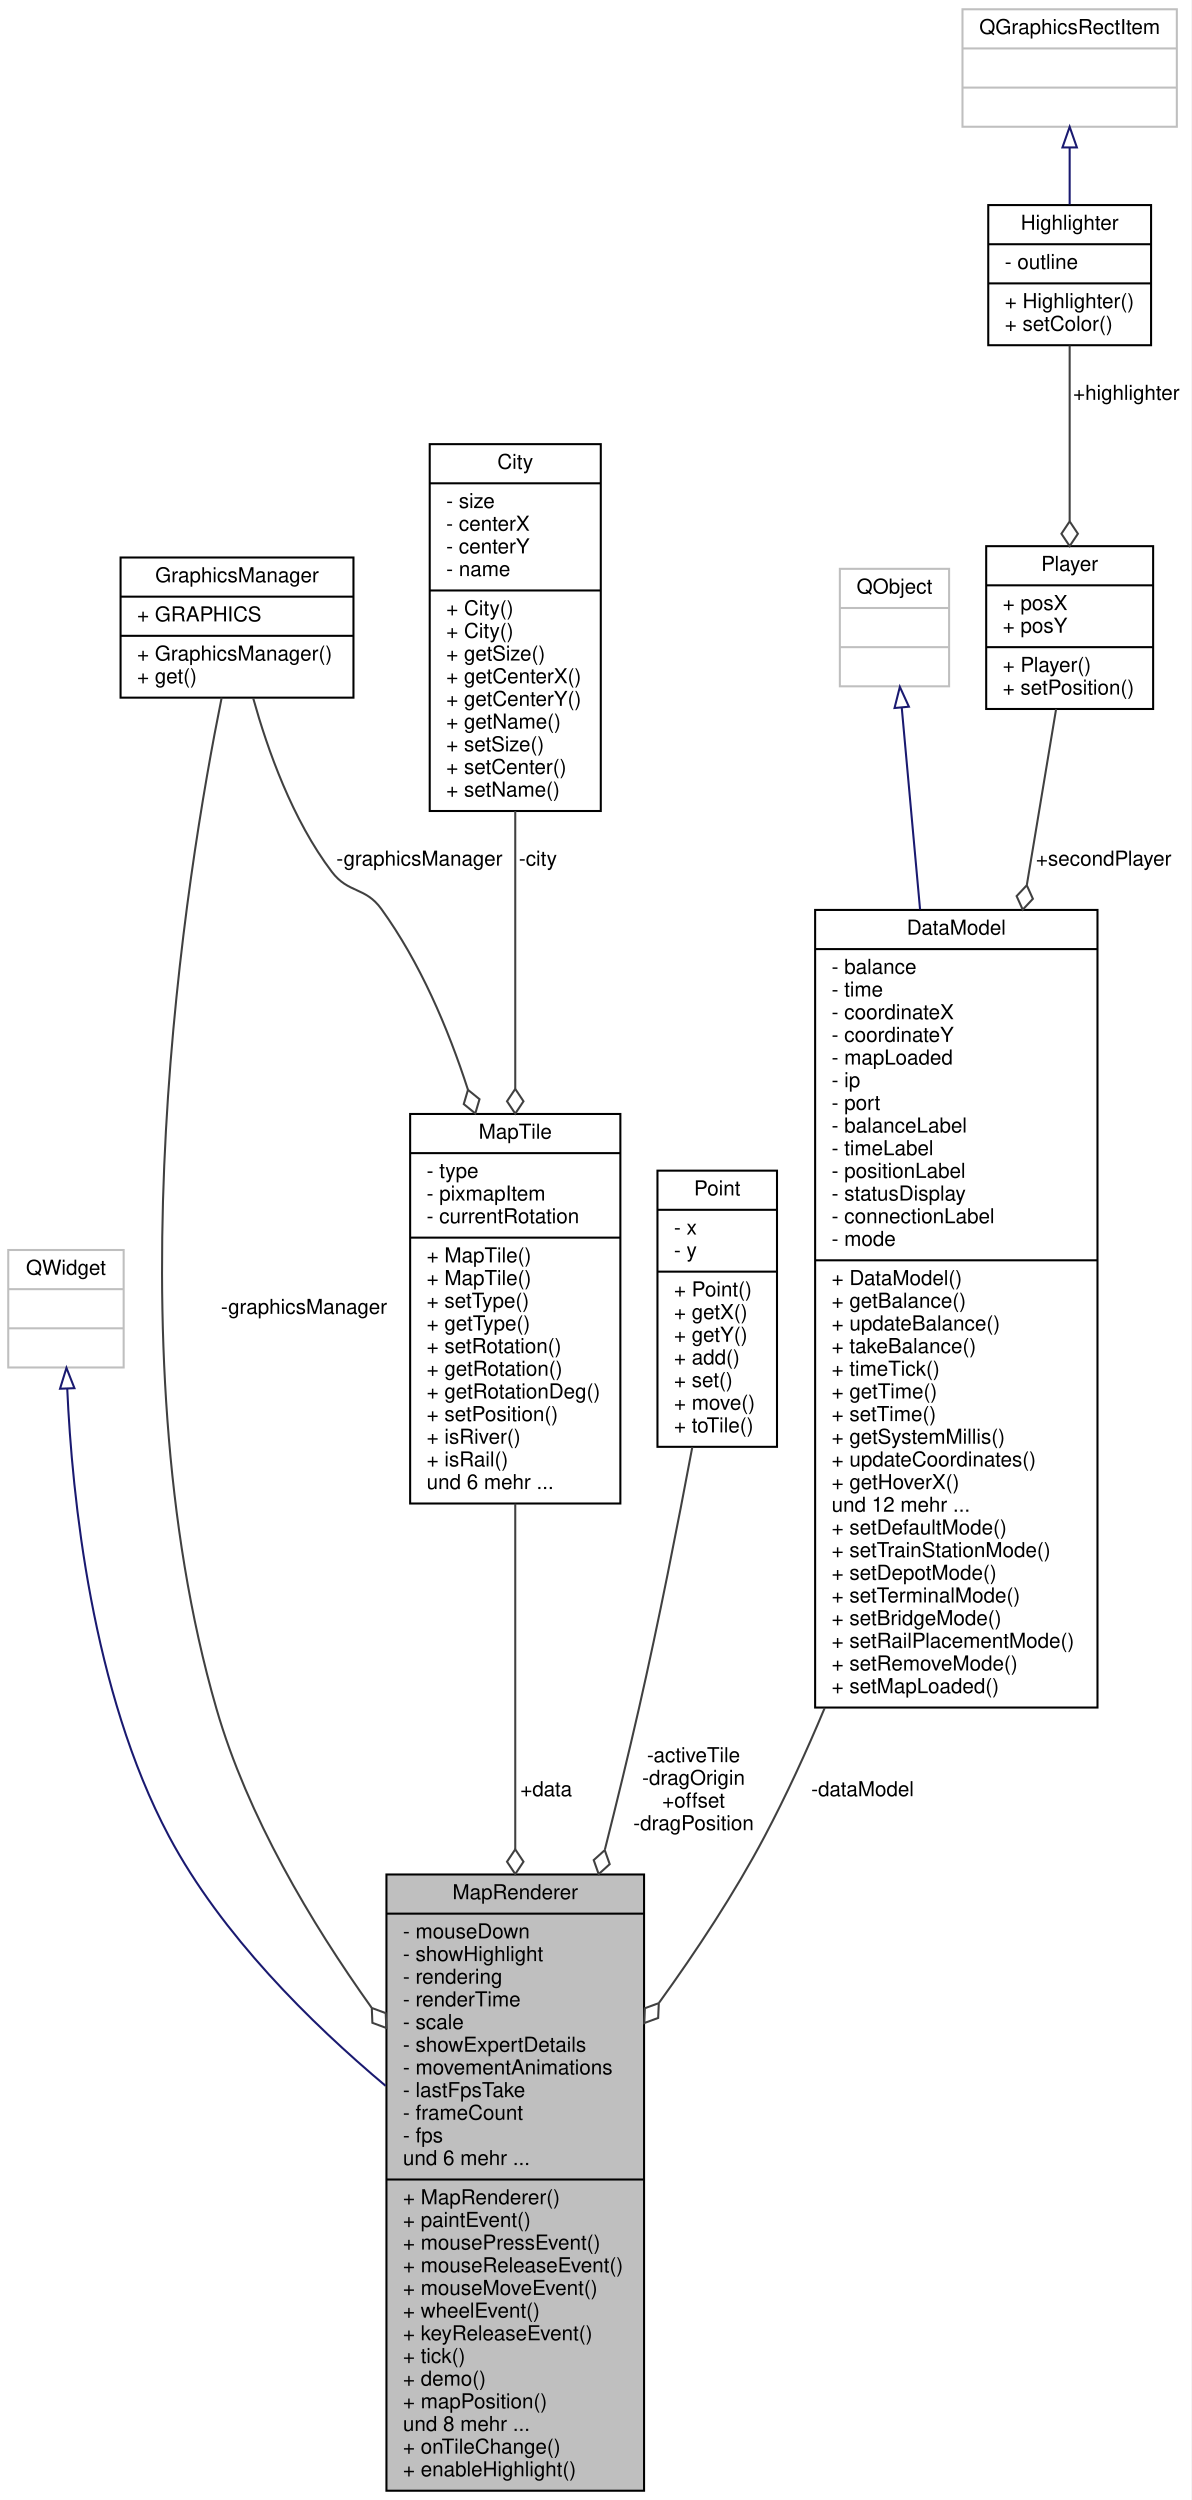
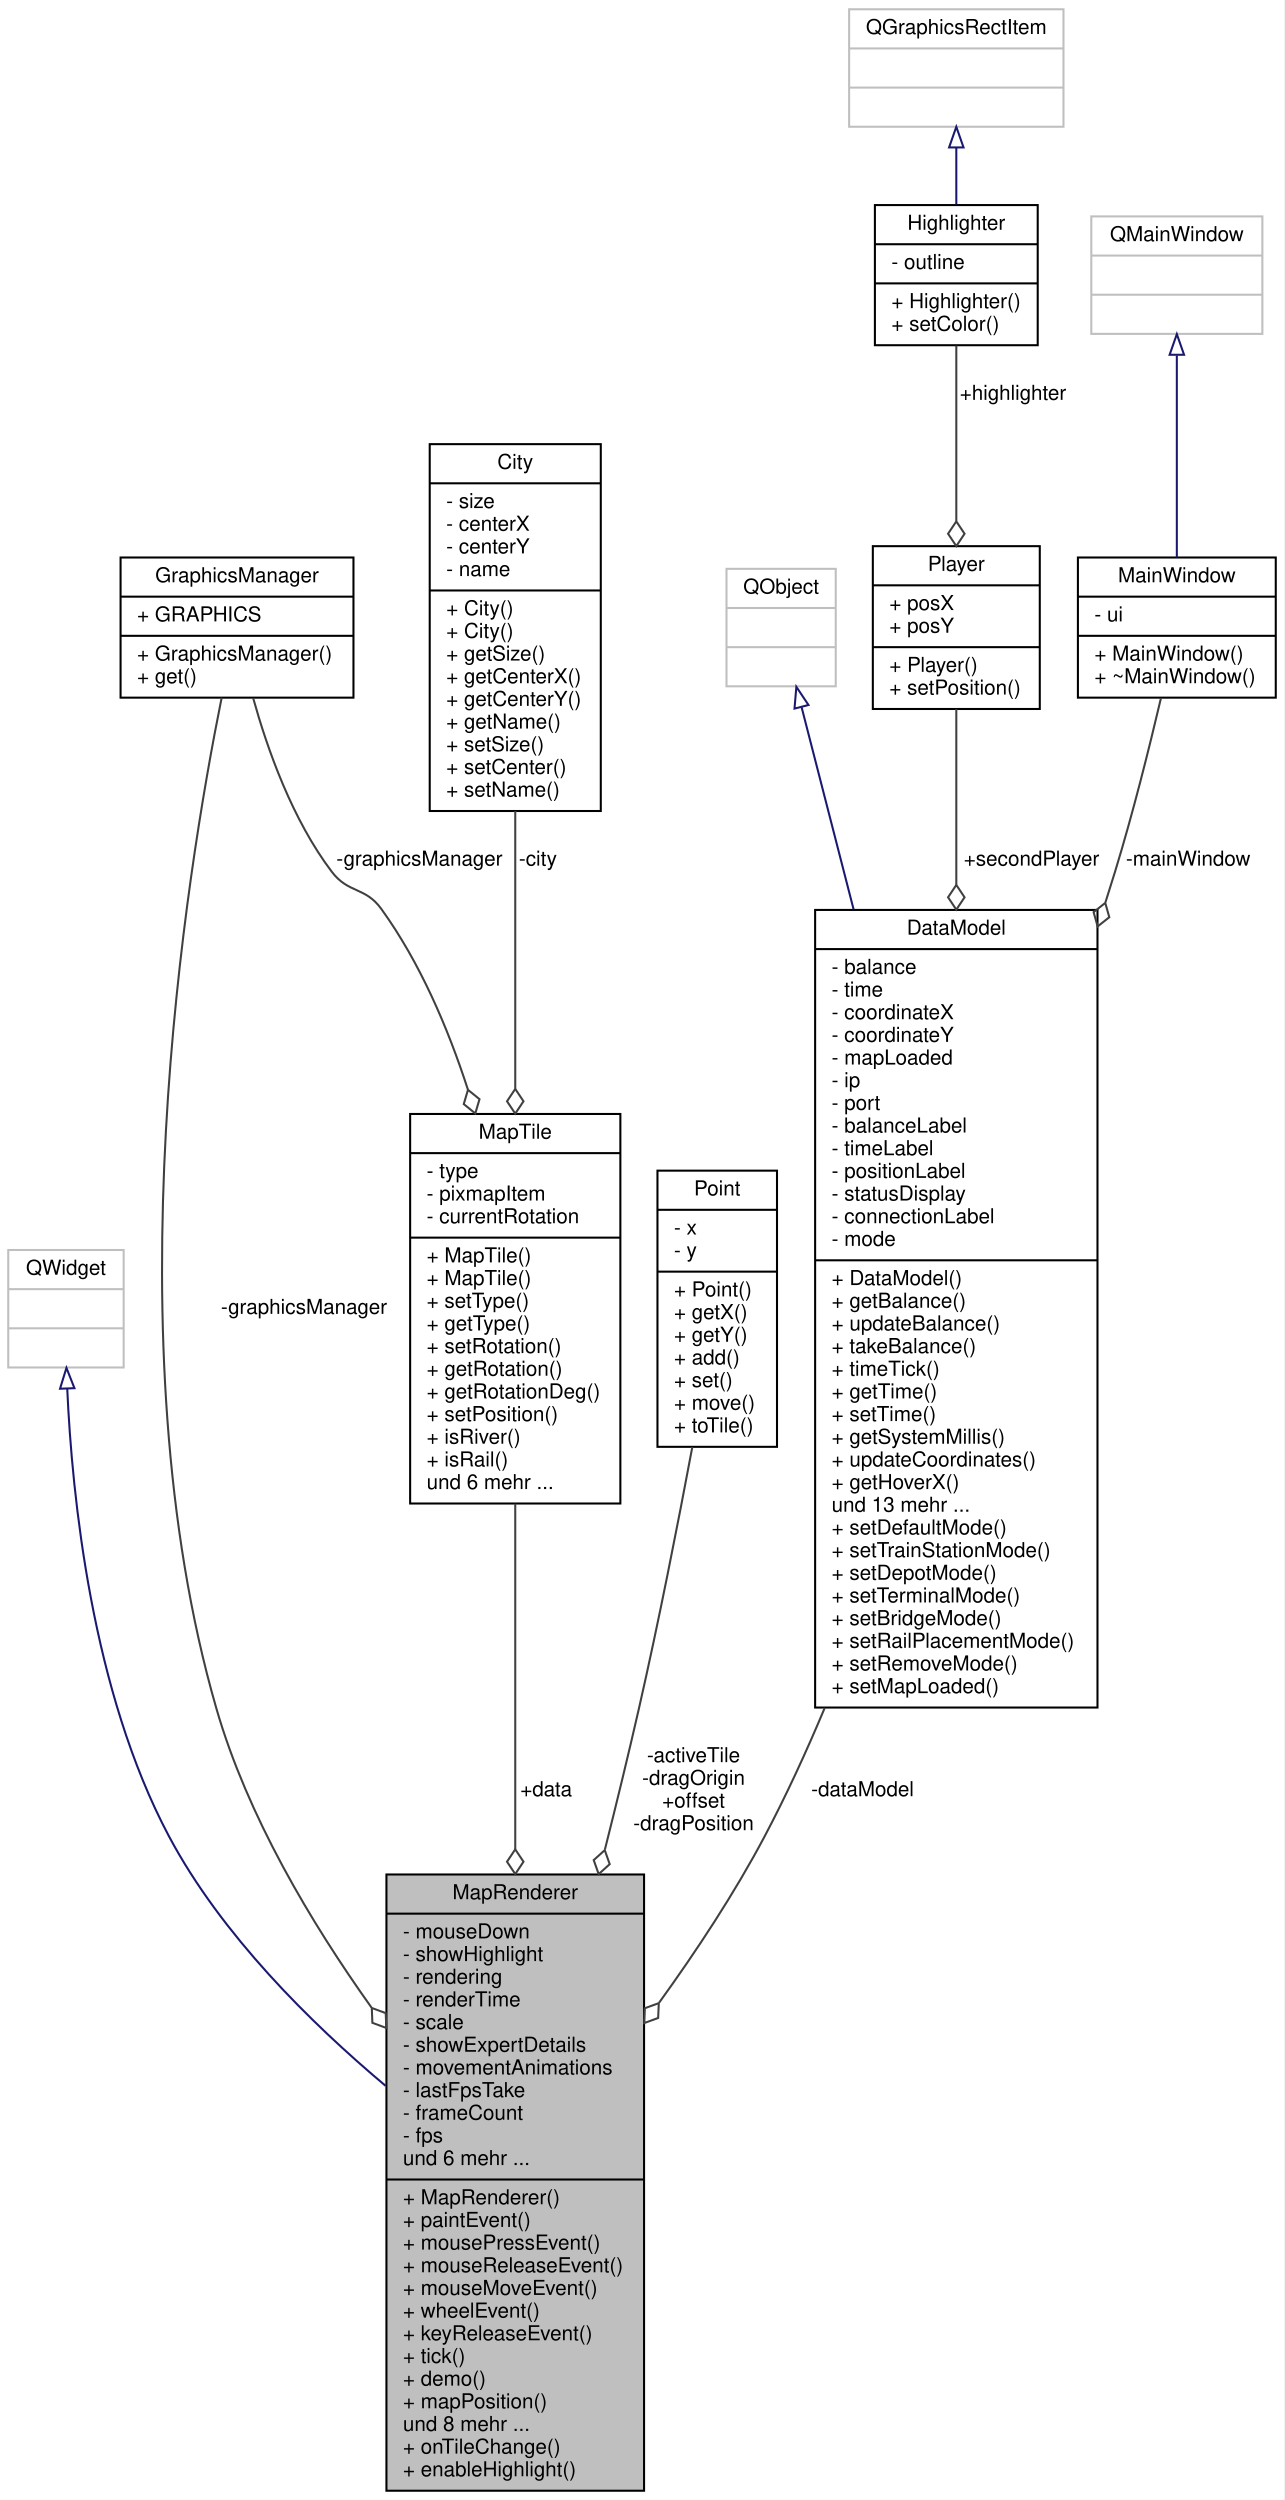
- <svg xmlns="http://www.w3.org/2000/svg" xmlns:xlink="http://www.w3.org/1999/xlink" width="578pt" height="1213pt" viewBox="0.00 0.00 578.00 1213.00">
+ <svg xmlns="http://www.w3.org/2000/svg" xmlns:xlink="http://www.w3.org/1999/xlink" width="623pt" height="1213pt" viewBox="0.00 0.00 623.00 1213.00">
  <g id="graph0" class="graph" transform="scale(1 1) rotate(0) translate(4 1209)">
-     <polygon fill="#ffffff" stroke="transparent" points="-4,4 -4,-1209 574,-1209 574,4 -4,4" />
+     <polygon fill="#ffffff" stroke="transparent" points="-4,4 -4,-1209 619,-1209 619,4 -4,4" />
    <g id="node1" class="node">
      <g id="a_node1">
        <a xlink:title=" ">
          <polygon fill="#bfbfbf" stroke="#000000" points="183.5,-.5 183.5,-299.5 308.5,-299.5 308.5,-.5 183.5,-.5" />
          <text text-anchor="middle" x="246" y="-287.5" font-family="Helvetica,sans-Serif" font-size="10.00" fill="#000000">MapRenderer</text>
          <polyline fill="none" stroke="#000000" points="183.5,-280.5 308.5,-280.5 " />
          <text text-anchor="start" x="191.5" y="-268.5" font-family="Helvetica,sans-Serif" font-size="10.00" fill="#000000">- mouseDown</text>
          <text text-anchor="start" x="191.5" y="-257.5" font-family="Helvetica,sans-Serif" font-size="10.00" fill="#000000">- showHighlight</text>
          <text text-anchor="start" x="191.5" y="-246.5" font-family="Helvetica,sans-Serif" font-size="10.00" fill="#000000">- rendering</text>
          <text text-anchor="start" x="191.5" y="-235.5" font-family="Helvetica,sans-Serif" font-size="10.00" fill="#000000">- renderTime</text>
          <text text-anchor="start" x="191.5" y="-224.5" font-family="Helvetica,sans-Serif" font-size="10.00" fill="#000000">- scale</text>
          <text text-anchor="start" x="191.5" y="-213.5" font-family="Helvetica,sans-Serif" font-size="10.00" fill="#000000">- showExpertDetails</text>
          <text text-anchor="start" x="191.5" y="-202.5" font-family="Helvetica,sans-Serif" font-size="10.00" fill="#000000">- movementAnimations</text>
          <text text-anchor="start" x="191.5" y="-191.5" font-family="Helvetica,sans-Serif" font-size="10.00" fill="#000000">- lastFpsTake</text>
          <text text-anchor="start" x="191.5" y="-180.5" font-family="Helvetica,sans-Serif" font-size="10.00" fill="#000000">- frameCount</text>
          <text text-anchor="start" x="191.5" y="-169.5" font-family="Helvetica,sans-Serif" font-size="10.00" fill="#000000">- fps</text>
          <text text-anchor="start" x="191.5" y="-158.5" font-family="Helvetica,sans-Serif" font-size="10.00" fill="#000000">und 6 mehr ...</text>
          <polyline fill="none" stroke="#000000" points="183.5,-151.5 308.5,-151.5 " />
          <text text-anchor="start" x="191.5" y="-139.5" font-family="Helvetica,sans-Serif" font-size="10.00" fill="#000000">+ MapRenderer()</text>
          <text text-anchor="start" x="191.5" y="-128.5" font-family="Helvetica,sans-Serif" font-size="10.00" fill="#000000">+ paintEvent()</text>
          <text text-anchor="start" x="191.5" y="-117.5" font-family="Helvetica,sans-Serif" font-size="10.00" fill="#000000">+ mousePressEvent()</text>
          <text text-anchor="start" x="191.5" y="-106.5" font-family="Helvetica,sans-Serif" font-size="10.00" fill="#000000">+ mouseReleaseEvent()</text>
          <text text-anchor="start" x="191.5" y="-95.5" font-family="Helvetica,sans-Serif" font-size="10.00" fill="#000000">+ mouseMoveEvent()</text>
          <text text-anchor="start" x="191.5" y="-84.5" font-family="Helvetica,sans-Serif" font-size="10.00" fill="#000000">+ wheelEvent()</text>
          <text text-anchor="start" x="191.5" y="-73.5" font-family="Helvetica,sans-Serif" font-size="10.00" fill="#000000">+ keyReleaseEvent()</text>
          <text text-anchor="start" x="191.5" y="-62.5" font-family="Helvetica,sans-Serif" font-size="10.00" fill="#000000">+ tick()</text>
          <text text-anchor="start" x="191.5" y="-51.5" font-family="Helvetica,sans-Serif" font-size="10.00" fill="#000000">+ demo()</text>
          <text text-anchor="start" x="191.5" y="-40.5" font-family="Helvetica,sans-Serif" font-size="10.00" fill="#000000">+ mapPosition()</text>
          <text text-anchor="start" x="191.5" y="-29.5" font-family="Helvetica,sans-Serif" font-size="10.00" fill="#000000">und 8 mehr ...</text>
          <text text-anchor="start" x="191.5" y="-18.5" font-family="Helvetica,sans-Serif" font-size="10.00" fill="#000000">+ onTileChange()</text>
          <text text-anchor="start" x="191.5" y="-7.5" font-family="Helvetica,sans-Serif" font-size="10.00" fill="#000000">+ enableHighlight()</text>
        </a>
      </g>
    </g>
    <g id="node2" class="node">
      <g id="a_node2">
        <a xlink:title=" ">
          <polygon fill="#ffffff" stroke="#bfbfbf" points="0,-545.5 0,-602.5 56,-602.5 56,-545.5 0,-545.5" />
          <text text-anchor="middle" x="28" y="-590.5" font-family="Helvetica,sans-Serif" font-size="10.00" fill="#000000">QWidget</text>
          <polyline fill="none" stroke="#bfbfbf" points="0,-583.5 56,-583.5 " />
          <text text-anchor="middle" x="28" y="-571.5" font-family="Helvetica,sans-Serif" font-size="10.00" fill="#000000"> </text>
          <polyline fill="none" stroke="#bfbfbf" points="0,-564.5 56,-564.5 " />
          <text text-anchor="middle" x="28" y="-552.5" font-family="Helvetica,sans-Serif" font-size="10.00" fill="#000000"> </text>
        </a>
      </g>
    </g>
    <g id="edge1" class="edge">
      <path fill="none" stroke="#191970" d="M28.63,-535.132C30.975,-482.846 40.576,-388.308 78,-318 103.389,-270.301 146.786,-227.428 183.112,-196.931" />
      <polygon fill="none" stroke="#191970" points="25.125,-535.189 28.242,-545.316 32.12,-535.456 25.125,-535.189" />
    </g>
    <g id="node3" class="node">
      <g id="a_node3">
        <a xlink:href="classMapTile.html" target="_top" xlink:title=" ">
          <polygon fill="#ffffff" stroke="#000000" points="195,-479.5 195,-668.5 297,-668.5 297,-479.5 195,-479.5" />
          <text text-anchor="middle" x="246" y="-656.5" font-family="Helvetica,sans-Serif" font-size="10.00" fill="#000000">MapTile</text>
          <polyline fill="none" stroke="#000000" points="195,-649.5 297,-649.5 " />
          <text text-anchor="start" x="203" y="-637.5" font-family="Helvetica,sans-Serif" font-size="10.00" fill="#000000">- type</text>
          <text text-anchor="start" x="203" y="-626.5" font-family="Helvetica,sans-Serif" font-size="10.00" fill="#000000">- pixmapItem</text>
          <text text-anchor="start" x="203" y="-615.5" font-family="Helvetica,sans-Serif" font-size="10.00" fill="#000000">- currentRotation</text>
          <polyline fill="none" stroke="#000000" points="195,-608.5 297,-608.5 " />
          <text text-anchor="start" x="203" y="-596.5" font-family="Helvetica,sans-Serif" font-size="10.00" fill="#000000">+ MapTile()</text>
          <text text-anchor="start" x="203" y="-585.5" font-family="Helvetica,sans-Serif" font-size="10.00" fill="#000000">+ MapTile()</text>
          <text text-anchor="start" x="203" y="-574.5" font-family="Helvetica,sans-Serif" font-size="10.00" fill="#000000">+ setType()</text>
          <text text-anchor="start" x="203" y="-563.5" font-family="Helvetica,sans-Serif" font-size="10.00" fill="#000000">+ getType()</text>
          <text text-anchor="start" x="203" y="-552.5" font-family="Helvetica,sans-Serif" font-size="10.00" fill="#000000">+ setRotation()</text>
          <text text-anchor="start" x="203" y="-541.5" font-family="Helvetica,sans-Serif" font-size="10.00" fill="#000000">+ getRotation()</text>
          <text text-anchor="start" x="203" y="-530.5" font-family="Helvetica,sans-Serif" font-size="10.00" fill="#000000">+ getRotationDeg()</text>
          <text text-anchor="start" x="203" y="-519.5" font-family="Helvetica,sans-Serif" font-size="10.00" fill="#000000">+ setPosition()</text>
          <text text-anchor="start" x="203" y="-508.5" font-family="Helvetica,sans-Serif" font-size="10.00" fill="#000000">+ isRiver()</text>
          <text text-anchor="start" x="203" y="-497.5" font-family="Helvetica,sans-Serif" font-size="10.00" fill="#000000">+ isRail()</text>
          <text text-anchor="start" x="203" y="-486.5" font-family="Helvetica,sans-Serif" font-size="10.00" fill="#000000">und 6 mehr ...</text>
        </a>
      </g>
    </g>
    <g id="edge2" class="edge">
      <path fill="none" stroke="#404040" d="M246,-479.374C246,-430.042 246,-368.329 246,-311.698" />
      <polygon fill="none" stroke="#404040" points="246,-311.697 242,-305.697 246,-299.697 250,-305.697 246,-311.697" />
      <text text-anchor="middle" x="261" y="-337.5" font-family="Helvetica,sans-Serif" font-size="10.00" fill="#000000"> +data</text>
    </g>
    <g id="node4" class="node">
      <g id="a_node4">
        <a xlink:href="classGraphicsManager.html" target="_top" xlink:title=" ">
          <polygon fill="#ffffff" stroke="#000000" points="54.5,-870.5 54.5,-938.5 167.5,-938.5 167.5,-870.5 54.5,-870.5" />
          <text text-anchor="middle" x="111" y="-926.5" font-family="Helvetica,sans-Serif" font-size="10.00" fill="#000000">GraphicsManager</text>
          <polyline fill="none" stroke="#000000" points="54.5,-919.5 167.5,-919.5 " />
          <text text-anchor="start" x="62.5" y="-907.5" font-family="Helvetica,sans-Serif" font-size="10.00" fill="#000000">+ GRAPHICS</text>
          <polyline fill="none" stroke="#000000" points="54.5,-900.5 167.5,-900.5 " />
          <text text-anchor="start" x="62.5" y="-888.5" font-family="Helvetica,sans-Serif" font-size="10.00" fill="#000000">+ GraphicsManager()</text>
          <text text-anchor="start" x="62.5" y="-877.5" font-family="Helvetica,sans-Serif" font-size="10.00" fill="#000000">+ get()</text>
        </a>
      </g>
    </g>
    <g id="edge5" class="edge">
      <path fill="none" stroke="#404040" d="M103.547,-870.463C86.4,-785.576 49.432,-558.494 101,-380 116.069,-327.841 146.867,-276.124 176.218,-234.98" />
      <polygon fill="none" stroke="#404040" points="176.393,-234.738 176.678,-227.532 183.439,-225.024 183.154,-232.229 176.393,-234.738" />
      <text text-anchor="middle" x="143.5" y="-571.5" font-family="Helvetica,sans-Serif" font-size="10.00" fill="#000000"> -graphicsManager</text>
    </g>
    <g id="edge3" class="edge">
      <path fill="none" stroke="#404040" d="M118.83,-870.316C125.813,-845.174 137.932,-811.146 157,-786 165.056,-775.376 173.196,-778.811 181,-768 199.713,-742.08 213.302,-710.406 223.057,-680.229" />
      <polygon fill="none" stroke="#404040" points="223.062,-680.214 221.015,-673.3 226.611,-668.751 228.657,-675.666 223.062,-680.214" />
      <text text-anchor="middle" x="199.5" y="-789" font-family="Helvetica,sans-Serif" font-size="10.00" fill="#000000"> -graphicsManager</text>
    </g>
    <g id="node5" class="node">
      <g id="a_node5">
        <a xlink:href="classCity.html" target="_top" xlink:title=" ">
          <polygon fill="#ffffff" stroke="#000000" points="204.5,-815.5 204.5,-993.5 287.5,-993.5 287.5,-815.5 204.5,-815.5" />
          <text text-anchor="middle" x="246" y="-981.5" font-family="Helvetica,sans-Serif" font-size="10.00" fill="#000000">City</text>
          <polyline fill="none" stroke="#000000" points="204.5,-974.5 287.5,-974.5 " />
          <text text-anchor="start" x="212.5" y="-962.5" font-family="Helvetica,sans-Serif" font-size="10.00" fill="#000000">- size</text>
          <text text-anchor="start" x="212.5" y="-951.5" font-family="Helvetica,sans-Serif" font-size="10.00" fill="#000000">- centerX</text>
          <text text-anchor="start" x="212.5" y="-940.5" font-family="Helvetica,sans-Serif" font-size="10.00" fill="#000000">- centerY</text>
          <text text-anchor="start" x="212.5" y="-929.5" font-family="Helvetica,sans-Serif" font-size="10.00" fill="#000000">- name</text>
          <polyline fill="none" stroke="#000000" points="204.5,-922.5 287.5,-922.5 " />
          <text text-anchor="start" x="212.5" y="-910.5" font-family="Helvetica,sans-Serif" font-size="10.00" fill="#000000">+ City()</text>
          <text text-anchor="start" x="212.5" y="-899.5" font-family="Helvetica,sans-Serif" font-size="10.00" fill="#000000">+ City()</text>
          <text text-anchor="start" x="212.5" y="-888.5" font-family="Helvetica,sans-Serif" font-size="10.00" fill="#000000">+ getSize()</text>
          <text text-anchor="start" x="212.5" y="-877.5" font-family="Helvetica,sans-Serif" font-size="10.00" fill="#000000">+ getCenterX()</text>
          <text text-anchor="start" x="212.5" y="-866.5" font-family="Helvetica,sans-Serif" font-size="10.00" fill="#000000">+ getCenterY()</text>
          <text text-anchor="start" x="212.5" y="-855.5" font-family="Helvetica,sans-Serif" font-size="10.00" fill="#000000">+ getName()</text>
          <text text-anchor="start" x="212.5" y="-844.5" font-family="Helvetica,sans-Serif" font-size="10.00" fill="#000000">+ setSize()</text>
          <text text-anchor="start" x="212.5" y="-833.5" font-family="Helvetica,sans-Serif" font-size="10.00" fill="#000000">+ setCenter()</text>
          <text text-anchor="start" x="212.5" y="-822.5" font-family="Helvetica,sans-Serif" font-size="10.00" fill="#000000">+ setName()</text>
        </a>
      </g>
    </g>
    <g id="edge4" class="edge">
      <path fill="none" stroke="#404040" d="M246,-815.497C246,-773.992 246,-724.267 246,-680.755" />
      <polygon fill="none" stroke="#404040" points="246,-680.659 242,-674.659 246,-668.659 250,-674.659 246,-680.659" />
      <text text-anchor="middle" x="257" y="-789" font-family="Helvetica,sans-Serif" font-size="10.00" fill="#000000"> -city</text>
    </g>
    <g id="node6" class="node">
      <g id="a_node6">
        <a xlink:href="classPoint.html" target="_top" xlink:title=" ">
          <polygon fill="#ffffff" stroke="#000000" points="315,-507 315,-641 373,-641 373,-507 315,-507" />
          <text text-anchor="middle" x="344" y="-629" font-family="Helvetica,sans-Serif" font-size="10.00" fill="#000000">Point</text>
          <polyline fill="none" stroke="#000000" points="315,-622 373,-622 " />
          <text text-anchor="start" x="323" y="-610" font-family="Helvetica,sans-Serif" font-size="10.00" fill="#000000">- x</text>
          <text text-anchor="start" x="323" y="-599" font-family="Helvetica,sans-Serif" font-size="10.00" fill="#000000">- y</text>
          <polyline fill="none" stroke="#000000" points="315,-592 373,-592 " />
          <text text-anchor="start" x="323" y="-580" font-family="Helvetica,sans-Serif" font-size="10.00" fill="#000000">+ Point()</text>
          <text text-anchor="start" x="323" y="-569" font-family="Helvetica,sans-Serif" font-size="10.00" fill="#000000">+ getX()</text>
          <text text-anchor="start" x="323" y="-558" font-family="Helvetica,sans-Serif" font-size="10.00" fill="#000000">+ getY()</text>
          <text text-anchor="start" x="323" y="-547" font-family="Helvetica,sans-Serif" font-size="10.00" fill="#000000">+ add()</text>
          <text text-anchor="start" x="323" y="-536" font-family="Helvetica,sans-Serif" font-size="10.00" fill="#000000">+ set()</text>
          <text text-anchor="start" x="323" y="-525" font-family="Helvetica,sans-Serif" font-size="10.00" fill="#000000">+ move()</text>
          <text text-anchor="start" x="323" y="-514" font-family="Helvetica,sans-Serif" font-size="10.00" fill="#000000">+ toTile()</text>
        </a>
      </g>
    </g>
    <g id="edge6" class="edge">
      <path fill="none" stroke="#404040" d="M331.912,-506.896C324.9,-469.438 315.58,-421.993 306,-380 300.939,-357.816 295.274,-334.518 289.501,-311.616" />
      <polygon fill="none" stroke="#404040" points="289.425,-311.315 284.073,-306.483 286.475,-299.683 291.827,-304.516 289.425,-311.315" />
      <text text-anchor="middle" x="332.5" y="-354" font-family="Helvetica,sans-Serif" font-size="10.00" fill="#000000"> -activeTile</text>
      <text text-anchor="middle" x="332.5" y="-343" font-family="Helvetica,sans-Serif" font-size="10.00" fill="#000000">-dragOrigin</text>
      <text text-anchor="middle" x="332.5" y="-332" font-family="Helvetica,sans-Serif" font-size="10.00" fill="#000000">+offset</text>
      <text text-anchor="middle" x="332.5" y="-321" font-family="Helvetica,sans-Serif" font-size="10.00" fill="#000000">-dragPosition</text>
    </g>
    <g id="node7" class="node">
      <g id="a_node7">
        <a xlink:href="classDataModel.html" target="_top" xlink:title=" ">
          <polygon fill="#ffffff" stroke="#000000" points="391.5,-380.5 391.5,-767.5 528.5,-767.5 528.5,-380.5 391.5,-380.5" />
          <text text-anchor="middle" x="460" y="-755.5" font-family="Helvetica,sans-Serif" font-size="10.00" fill="#000000">DataModel</text>
          <polyline fill="none" stroke="#000000" points="391.5,-748.5 528.5,-748.5 " />
          <text text-anchor="start" x="399.5" y="-736.5" font-family="Helvetica,sans-Serif" font-size="10.00" fill="#000000">- balance</text>
          <text text-anchor="start" x="399.5" y="-725.5" font-family="Helvetica,sans-Serif" font-size="10.00" fill="#000000">- time</text>
          <text text-anchor="start" x="399.5" y="-714.5" font-family="Helvetica,sans-Serif" font-size="10.00" fill="#000000">- coordinateX</text>
          <text text-anchor="start" x="399.5" y="-703.5" font-family="Helvetica,sans-Serif" font-size="10.00" fill="#000000">- coordinateY</text>
          <text text-anchor="start" x="399.5" y="-692.5" font-family="Helvetica,sans-Serif" font-size="10.00" fill="#000000">- mapLoaded</text>
          <text text-anchor="start" x="399.5" y="-681.5" font-family="Helvetica,sans-Serif" font-size="10.00" fill="#000000">- ip</text>
          <text text-anchor="start" x="399.5" y="-670.5" font-family="Helvetica,sans-Serif" font-size="10.00" fill="#000000">- port</text>
          <text text-anchor="start" x="399.5" y="-659.5" font-family="Helvetica,sans-Serif" font-size="10.00" fill="#000000">- balanceLabel</text>
          <text text-anchor="start" x="399.5" y="-648.5" font-family="Helvetica,sans-Serif" font-size="10.00" fill="#000000">- timeLabel</text>
          <text text-anchor="start" x="399.5" y="-637.5" font-family="Helvetica,sans-Serif" font-size="10.00" fill="#000000">- positionLabel</text>
          <text text-anchor="start" x="399.5" y="-626.5" font-family="Helvetica,sans-Serif" font-size="10.00" fill="#000000">- statusDisplay</text>
          <text text-anchor="start" x="399.5" y="-615.5" font-family="Helvetica,sans-Serif" font-size="10.00" fill="#000000">- connectionLabel</text>
          <text text-anchor="start" x="399.5" y="-604.5" font-family="Helvetica,sans-Serif" font-size="10.00" fill="#000000">- mode</text>
          <polyline fill="none" stroke="#000000" points="391.5,-597.5 528.5,-597.5 " />
          <text text-anchor="start" x="399.5" y="-585.5" font-family="Helvetica,sans-Serif" font-size="10.00" fill="#000000">+ DataModel()</text>
          <text text-anchor="start" x="399.5" y="-574.5" font-family="Helvetica,sans-Serif" font-size="10.00" fill="#000000">+ getBalance()</text>
          <text text-anchor="start" x="399.5" y="-563.5" font-family="Helvetica,sans-Serif" font-size="10.00" fill="#000000">+ updateBalance()</text>
          <text text-anchor="start" x="399.5" y="-552.5" font-family="Helvetica,sans-Serif" font-size="10.00" fill="#000000">+ takeBalance()</text>
          <text text-anchor="start" x="399.5" y="-541.5" font-family="Helvetica,sans-Serif" font-size="10.00" fill="#000000">+ timeTick()</text>
          <text text-anchor="start" x="399.5" y="-530.5" font-family="Helvetica,sans-Serif" font-size="10.00" fill="#000000">+ getTime()</text>
          <text text-anchor="start" x="399.5" y="-519.5" font-family="Helvetica,sans-Serif" font-size="10.00" fill="#000000">+ setTime()</text>
          <text text-anchor="start" x="399.5" y="-508.5" font-family="Helvetica,sans-Serif" font-size="10.00" fill="#000000">+ getSystemMillis()</text>
          <text text-anchor="start" x="399.5" y="-497.5" font-family="Helvetica,sans-Serif" font-size="10.00" fill="#000000">+ updateCoordinates()</text>
          <text text-anchor="start" x="399.5" y="-486.5" font-family="Helvetica,sans-Serif" font-size="10.00" fill="#000000">+ getHoverX()</text>
-           <text text-anchor="start" x="399.5" y="-475.5" font-family="Helvetica,sans-Serif" font-size="10.00" fill="#000000">und 12 mehr ...</text>
+           <text text-anchor="start" x="399.5" y="-475.5" font-family="Helvetica,sans-Serif" font-size="10.00" fill="#000000">und 13 mehr ...</text>
          <text text-anchor="start" x="399.5" y="-464.5" font-family="Helvetica,sans-Serif" font-size="10.00" fill="#000000">+ setDefaultMode()</text>
          <text text-anchor="start" x="399.5" y="-453.5" font-family="Helvetica,sans-Serif" font-size="10.00" fill="#000000">+ setTrainStationMode()</text>
          <text text-anchor="start" x="399.5" y="-442.5" font-family="Helvetica,sans-Serif" font-size="10.00" fill="#000000">+ setDepotMode()</text>
          <text text-anchor="start" x="399.5" y="-431.5" font-family="Helvetica,sans-Serif" font-size="10.00" fill="#000000">+ setTerminalMode()</text>
          <text text-anchor="start" x="399.5" y="-420.5" font-family="Helvetica,sans-Serif" font-size="10.00" fill="#000000">+ setBridgeMode()</text>
          <text text-anchor="start" x="399.5" y="-409.5" font-family="Helvetica,sans-Serif" font-size="10.00" fill="#000000">+ setRailPlacementMode()</text>
          <text text-anchor="start" x="399.5" y="-398.5" font-family="Helvetica,sans-Serif" font-size="10.00" fill="#000000">+ setRemoveMode()</text>
          <text text-anchor="start" x="399.5" y="-387.5" font-family="Helvetica,sans-Serif" font-size="10.00" fill="#000000">+ setMapLoaded()</text>
        </a>
      </g>
    </g>
    <g id="edge7" class="edge">
      <path fill="none" stroke="#404040" d="M396.165,-380.345C387.198,-358.934 377.442,-337.752 367,-318 352.466,-290.508 333.936,-262.411 315.771,-237.257" />
      <polygon fill="none" stroke="#404040" points="315.649,-237.09 308.879,-234.608 308.566,-227.404 315.337,-229.886 315.649,-237.09" />
      <text text-anchor="middle" x="414.5" y="-337.5" font-family="Helvetica,sans-Serif" font-size="10.00" fill="#000000"> -dataModel</text>
    </g>
    <g id="node8" class="node">
      <g id="a_node8">
        <a xlink:title=" ">
-           <polygon fill="#ffffff" stroke="#bfbfbf" points="403.5,-876 403.5,-933 456.5,-933 456.5,-876 403.5,-876" />
-           <text text-anchor="middle" x="430" y="-921" font-family="Helvetica,sans-Serif" font-size="10.00" fill="#000000">QObject</text>
-           <polyline fill="none" stroke="#bfbfbf" points="403.5,-914 456.5,-914 " />
-           <text text-anchor="middle" x="430" y="-902" font-family="Helvetica,sans-Serif" font-size="10.00" fill="#000000"> </text>
-           <polyline fill="none" stroke="#bfbfbf" points="403.5,-895 456.5,-895 " />
-           <text text-anchor="middle" x="430" y="-883" font-family="Helvetica,sans-Serif" font-size="10.00" fill="#000000"> </text>
+           <polygon fill="#ffffff" stroke="#bfbfbf" points="348.5,-876 348.5,-933 401.5,-933 401.5,-876 348.5,-876" />
+           <text text-anchor="middle" x="375" y="-921" font-family="Helvetica,sans-Serif" font-size="10.00" fill="#000000">QObject</text>
+           <polyline fill="none" stroke="#bfbfbf" points="348.5,-914 401.5,-914 " />
+           <text text-anchor="middle" x="375" y="-902" font-family="Helvetica,sans-Serif" font-size="10.00" fill="#000000"> </text>
+           <polyline fill="none" stroke="#bfbfbf" points="348.5,-895 401.5,-895 " />
+           <text text-anchor="middle" x="375" y="-883" font-family="Helvetica,sans-Serif" font-size="10.00" fill="#000000"> </text>
        </a>
      </g>
    </g>
    <g id="edge8" class="edge">
-       <path fill="none" stroke="#191970" d="M433.54,-865.502C435.842,-840.138 439.036,-804.957 442.409,-767.79" />
-       <polygon fill="none" stroke="#191970" points="430.028,-865.473 432.61,-875.749 437,-866.106 430.028,-865.473" />
+       <path fill="none" stroke="#191970" d="M384.942,-865.841C391.472,-840.452 400.558,-805.123 410.16,-767.79" />
+       <polygon fill="none" stroke="#191970" points="381.496,-865.192 382.394,-875.749 388.275,-866.935 381.496,-865.192" />
    </g>
    <g id="node9" class="node">
      <g id="a_node9">
        <a xlink:href="classPlayer.html" target="_top" xlink:title=" ">
-           <polygon fill="#ffffff" stroke="#000000" points="474.5,-865 474.5,-944 555.5,-944 555.5,-865 474.5,-865" />
-           <text text-anchor="middle" x="515" y="-932" font-family="Helvetica,sans-Serif" font-size="10.00" fill="#000000">Player</text>
-           <polyline fill="none" stroke="#000000" points="474.5,-925 555.5,-925 " />
-           <text text-anchor="start" x="482.5" y="-913" font-family="Helvetica,sans-Serif" font-size="10.00" fill="#000000">+ posX</text>
-           <text text-anchor="start" x="482.5" y="-902" font-family="Helvetica,sans-Serif" font-size="10.00" fill="#000000">+ posY</text>
-           <polyline fill="none" stroke="#000000" points="474.5,-895 555.5,-895 " />
-           <text text-anchor="start" x="482.5" y="-883" font-family="Helvetica,sans-Serif" font-size="10.00" fill="#000000">+ Player()</text>
-           <text text-anchor="start" x="482.5" y="-872" font-family="Helvetica,sans-Serif" font-size="10.00" fill="#000000">+ setPosition()</text>
+           <polygon fill="#ffffff" stroke="#000000" points="419.5,-865 419.5,-944 500.5,-944 500.5,-865 419.5,-865" />
+           <text text-anchor="middle" x="460" y="-932" font-family="Helvetica,sans-Serif" font-size="10.00" fill="#000000">Player</text>
+           <polyline fill="none" stroke="#000000" points="419.5,-925 500.5,-925 " />
+           <text text-anchor="start" x="427.5" y="-913" font-family="Helvetica,sans-Serif" font-size="10.00" fill="#000000">+ posX</text>
+           <text text-anchor="start" x="427.5" y="-902" font-family="Helvetica,sans-Serif" font-size="10.00" fill="#000000">+ posY</text>
+           <polyline fill="none" stroke="#000000" points="419.5,-895 500.5,-895 " />
+           <text text-anchor="start" x="427.5" y="-883" font-family="Helvetica,sans-Serif" font-size="10.00" fill="#000000">+ Player()</text>
+           <text text-anchor="start" x="427.5" y="-872" font-family="Helvetica,sans-Serif" font-size="10.00" fill="#000000">+ setPosition()</text>
        </a>
      </g>
    </g>
    <g id="edge9" class="edge">
-       <path fill="none" stroke="#404040" d="M508.42,-864.962C504.662,-842.378 499.63,-812.137 494.228,-779.68" />
-       <polygon fill="none" stroke="#404040" points="494.193,-779.468 489.262,-774.207 492.223,-767.631 497.154,-772.893 494.193,-779.468" />
-       <text text-anchor="middle" x="531.5" y="-789" font-family="Helvetica,sans-Serif" font-size="10.00" fill="#000000"> +secondPlayer</text>
+       <path fill="none" stroke="#404040" d="M460,-864.962C460,-842.378 460,-812.137 460,-779.68" />
+       <polygon fill="none" stroke="#404040" points="460,-779.631 456,-773.631 460,-767.631 464,-773.631 460,-779.631" />
+       <text text-anchor="middle" x="496.5" y="-789" font-family="Helvetica,sans-Serif" font-size="10.00" fill="#000000"> +secondPlayer</text>
    </g>
    <g id="node10" class="node">
      <g id="a_node10">
        <a xlink:href="classHighlighter.html" target="_top" xlink:title=" ">
-           <polygon fill="#ffffff" stroke="#000000" points="475.5,-1041.5 475.5,-1109.5 554.5,-1109.5 554.5,-1041.5 475.5,-1041.5" />
-           <text text-anchor="middle" x="515" y="-1097.5" font-family="Helvetica,sans-Serif" font-size="10.00" fill="#000000">Highlighter</text>
-           <polyline fill="none" stroke="#000000" points="475.5,-1090.5 554.5,-1090.5 " />
-           <text text-anchor="start" x="483.5" y="-1078.5" font-family="Helvetica,sans-Serif" font-size="10.00" fill="#000000">- outline</text>
-           <polyline fill="none" stroke="#000000" points="475.5,-1071.5 554.5,-1071.5 " />
-           <text text-anchor="start" x="483.5" y="-1059.5" font-family="Helvetica,sans-Serif" font-size="10.00" fill="#000000">+ Highlighter()</text>
-           <text text-anchor="start" x="483.5" y="-1048.5" font-family="Helvetica,sans-Serif" font-size="10.00" fill="#000000">+ setColor()</text>
+           <polygon fill="#ffffff" stroke="#000000" points="420.5,-1041.5 420.5,-1109.5 499.5,-1109.5 499.5,-1041.5 420.5,-1041.5" />
+           <text text-anchor="middle" x="460" y="-1097.5" font-family="Helvetica,sans-Serif" font-size="10.00" fill="#000000">Highlighter</text>
+           <polyline fill="none" stroke="#000000" points="420.5,-1090.5 499.5,-1090.5 " />
+           <text text-anchor="start" x="428.5" y="-1078.5" font-family="Helvetica,sans-Serif" font-size="10.00" fill="#000000">- outline</text>
+           <polyline fill="none" stroke="#000000" points="420.5,-1071.5 499.5,-1071.5 " />
+           <text text-anchor="start" x="428.5" y="-1059.5" font-family="Helvetica,sans-Serif" font-size="10.00" fill="#000000">+ Highlighter()</text>
+           <text text-anchor="start" x="428.5" y="-1048.5" font-family="Helvetica,sans-Serif" font-size="10.00" fill="#000000">+ setColor()</text>
        </a>
      </g>
    </g>
    <g id="edge10" class="edge">
-       <path fill="none" stroke="#404040" d="M515,-1041.307C515,-1016.965 515,-983.818 515,-956.249" />
-       <polygon fill="none" stroke="#404040" points="515,-956.026 511,-950.026 515,-944.026 519,-950.026 515,-956.026" />
-       <text text-anchor="middle" x="542.5" y="-1015" font-family="Helvetica,sans-Serif" font-size="10.00" fill="#000000"> +highlighter</text>
+       <path fill="none" stroke="#404040" d="M460,-1041.307C460,-1016.965 460,-983.818 460,-956.249" />
+       <polygon fill="none" stroke="#404040" points="460,-956.026 456,-950.026 460,-944.026 464,-950.026 460,-956.026" />
+       <text text-anchor="middle" x="487.5" y="-1015" font-family="Helvetica,sans-Serif" font-size="10.00" fill="#000000"> +highlighter</text>
    </g>
    <g id="node11" class="node">
      <g id="a_node11">
        <a xlink:title=" ">
-           <polygon fill="#ffffff" stroke="#bfbfbf" points="463,-1147.5 463,-1204.5 567,-1204.5 567,-1147.5 463,-1147.5" />
-           <text text-anchor="middle" x="515" y="-1192.5" font-family="Helvetica,sans-Serif" font-size="10.00" fill="#000000">QGraphicsRectItem</text>
-           <polyline fill="none" stroke="#bfbfbf" points="463,-1185.5 567,-1185.5 " />
-           <text text-anchor="middle" x="515" y="-1173.5" font-family="Helvetica,sans-Serif" font-size="10.00" fill="#000000"> </text>
-           <polyline fill="none" stroke="#bfbfbf" points="463,-1166.5 567,-1166.5 " />
-           <text text-anchor="middle" x="515" y="-1154.5" font-family="Helvetica,sans-Serif" font-size="10.00" fill="#000000"> </text>
+           <polygon fill="#ffffff" stroke="#bfbfbf" points="408,-1147.5 408,-1204.5 512,-1204.5 512,-1147.5 408,-1147.5" />
+           <text text-anchor="middle" x="460" y="-1192.5" font-family="Helvetica,sans-Serif" font-size="10.00" fill="#000000">QGraphicsRectItem</text>
+           <polyline fill="none" stroke="#bfbfbf" points="408,-1185.5 512,-1185.5 " />
+           <text text-anchor="middle" x="460" y="-1173.5" font-family="Helvetica,sans-Serif" font-size="10.00" fill="#000000"> </text>
+           <polyline fill="none" stroke="#bfbfbf" points="408,-1166.5 512,-1166.5 " />
+           <text text-anchor="middle" x="460" y="-1154.5" font-family="Helvetica,sans-Serif" font-size="10.00" fill="#000000"> </text>
        </a>
      </g>
    </g>
    <g id="edge11" class="edge">
-       <path fill="none" stroke="#191970" d="M515,-1137.19C515,-1128.167 515,-1118.623 515,-1109.81" />
-       <polygon fill="none" stroke="#191970" points="511.5,-1137.469 515,-1147.47 518.5,-1137.47 511.5,-1137.469" />
+       <path fill="none" stroke="#191970" d="M460,-1137.19C460,-1128.167 460,-1118.623 460,-1109.81" />
+       <polygon fill="none" stroke="#191970" points="456.5,-1137.469 460,-1147.47 463.5,-1137.47 456.5,-1137.469" />
+     </g>
+     <g id="node12" class="node">
+       <g id="a_node12">
+         <a xlink:href="classMainWindow.html" target="_top" xlink:title=" ">
+           <polygon fill="#ffffff" stroke="#000000" points="519,-870.5 519,-938.5 615,-938.5 615,-870.5 519,-870.5" />
+           <text text-anchor="middle" x="567" y="-926.5" font-family="Helvetica,sans-Serif" font-size="10.00" fill="#000000">MainWindow</text>
+           <polyline fill="none" stroke="#000000" points="519,-919.5 615,-919.5 " />
+           <text text-anchor="start" x="527" y="-907.5" font-family="Helvetica,sans-Serif" font-size="10.00" fill="#000000">- ui</text>
+           <polyline fill="none" stroke="#000000" points="519,-900.5 615,-900.5 " />
+           <text text-anchor="start" x="527" y="-888.5" font-family="Helvetica,sans-Serif" font-size="10.00" fill="#000000">+ MainWindow()</text>
+           <text text-anchor="start" x="527" y="-877.5" font-family="Helvetica,sans-Serif" font-size="10.00" fill="#000000">+ ~MainWindow()</text>
+         </a>
+       </g>
+     </g>
+     <g id="edge12" class="edge">
+       <path fill="none" stroke="#404040" d="M559.299,-870.28C553.707,-846.476 545.635,-814.096 537,-786 535.495,-781.105 533.944,-776.157 532.354,-771.173" />
+       <polygon fill="none" stroke="#404040" points="532.268,-770.909 526.617,-766.43 528.577,-759.491 534.229,-763.97 532.268,-770.909" />
+       <text text-anchor="middle" x="572.5" y="-789" font-family="Helvetica,sans-Serif" font-size="10.00" fill="#000000"> -mainWindow</text>
+     </g>
+     <g id="node13" class="node">
+       <g id="a_node13">
+         <a xlink:title=" ">
+           <polygon fill="#ffffff" stroke="#bfbfbf" points="525.5,-1047 525.5,-1104 608.5,-1104 608.5,-1047 525.5,-1047" />
+           <text text-anchor="middle" x="567" y="-1092" font-family="Helvetica,sans-Serif" font-size="10.00" fill="#000000">QMainWindow</text>
+           <polyline fill="none" stroke="#bfbfbf" points="525.5,-1085 608.5,-1085 " />
+           <text text-anchor="middle" x="567" y="-1073" font-family="Helvetica,sans-Serif" font-size="10.00" fill="#000000"> </text>
+           <polyline fill="none" stroke="#bfbfbf" points="525.5,-1066 608.5,-1066 " />
+           <text text-anchor="middle" x="567" y="-1054" font-family="Helvetica,sans-Serif" font-size="10.00" fill="#000000"> </text>
+         </a>
+       </g>
+     </g>
+     <g id="edge13" class="edge">
+       <path fill="none" stroke="#191970" d="M567,-1036.517C567,-1006.97 567,-966.768 567,-938.516" />
+       <polygon fill="none" stroke="#191970" points="563.5,-1036.878 567,-1046.878 570.5,-1036.879 563.5,-1036.878" />
    </g>
  </g>
</svg>
